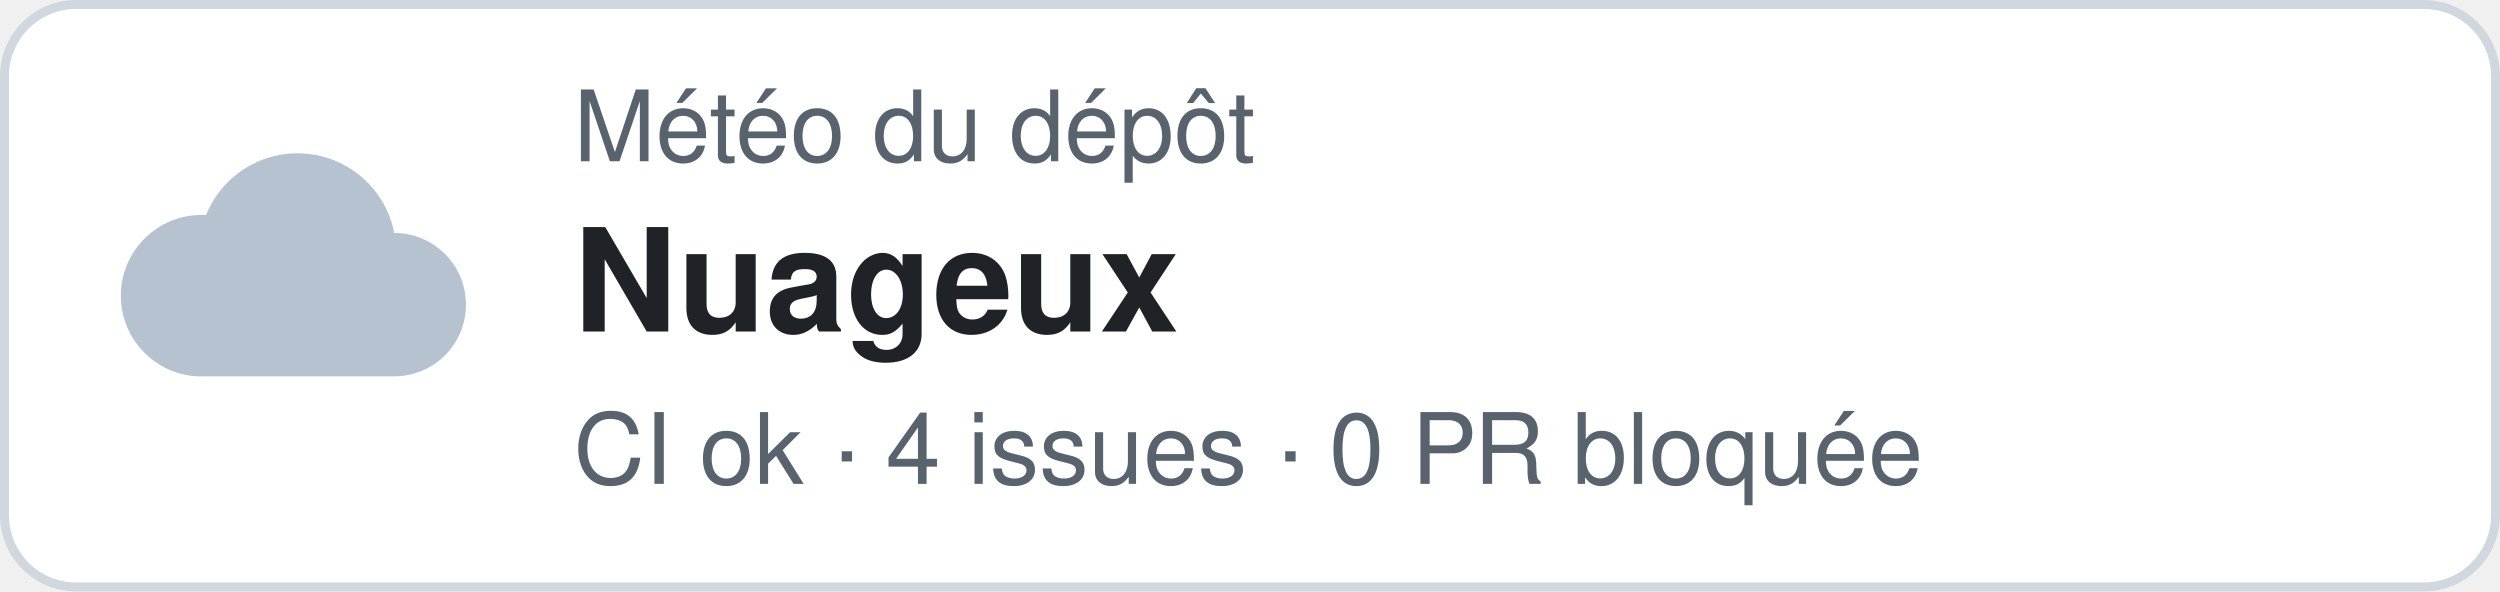
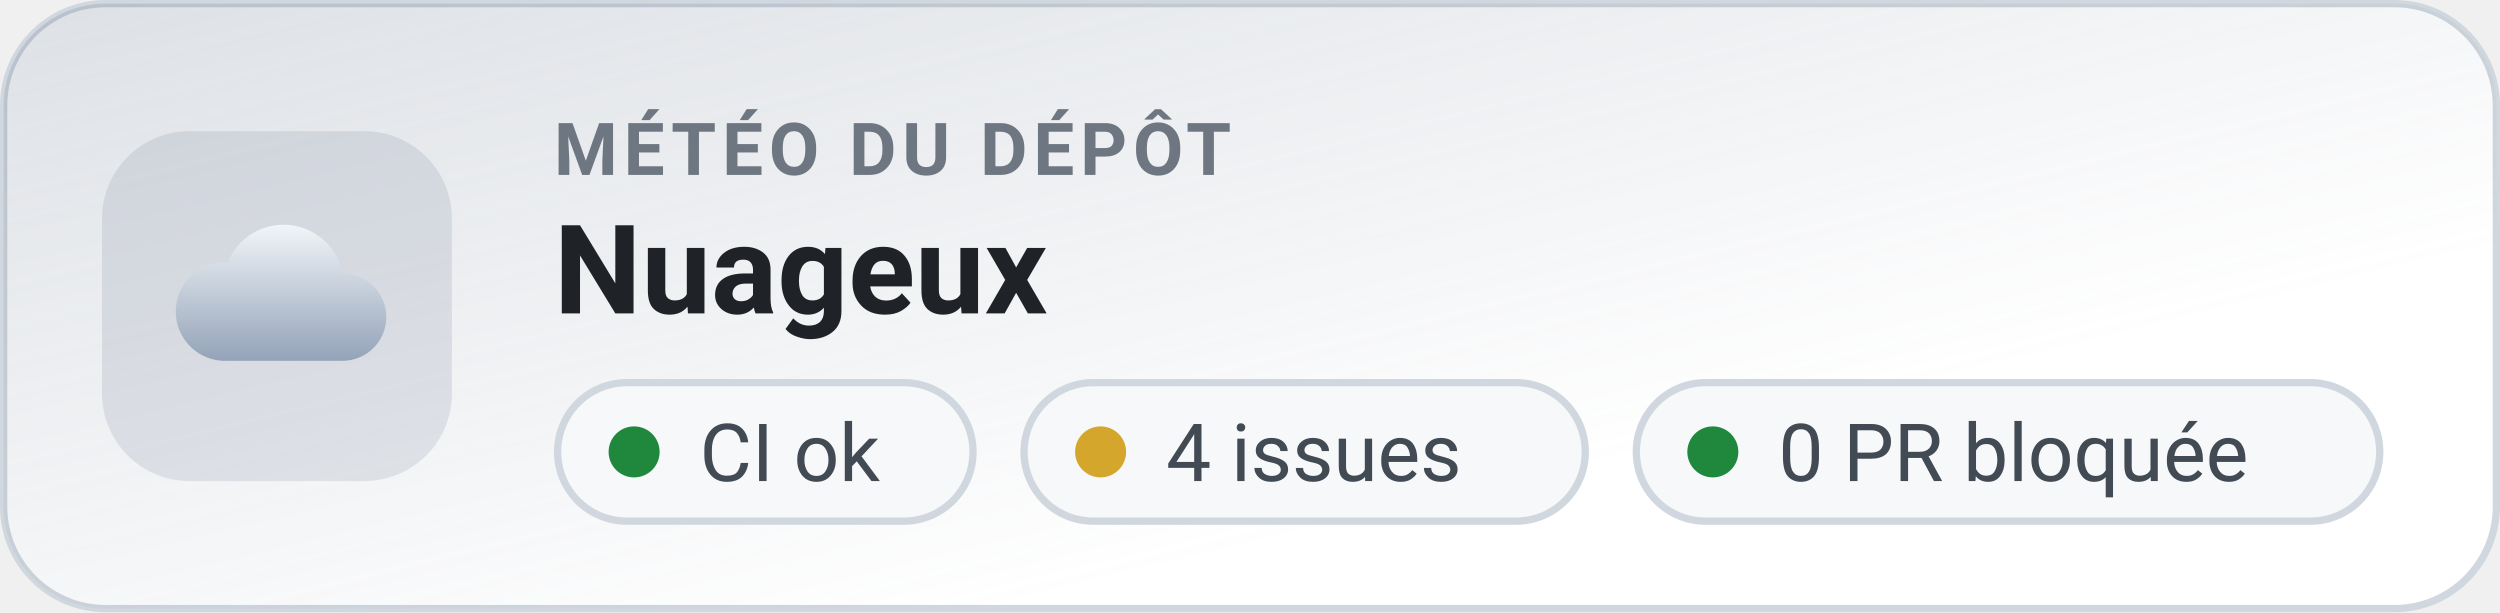
- <svg xmlns="http://www.w3.org/2000/svg" width="279" height="66" viewBox="0 0 279 66" role="img" aria-label="Météo du dépôt : Nuageux — CI ok · 4 issues · 0 PR bloquée">
+ <svg xmlns="http://www.w3.org/2000/svg" width="343" height="84" viewBox="0 0 343 84" role="img" aria-label="Météo du dépôt : Nuageux — CI ok · 4 issues · 0 PR bloquée">
+   <defs>
+     <linearGradient id="tint" x1="0" y1="0" x2="1" y2="1">
+       <stop offset="0" stop-color="#64748b" stop-opacity="0.22" />
+       <stop offset="0.7" stop-color="#64748b" stop-opacity="0" />
+     </linearGradient>
+     <radialGradient id="sun" cx="0.35" cy="0.35" r="0.75">
+       <stop offset="0" stop-color="#fde68a" />
+       <stop offset="1" stop-color="#f59e0b" />
+     </radialGradient>
+     <linearGradient id="cloud" x1="0" y1="0" x2="0" y2="1">
+       <stop offset="0" stop-color="#f1f5f9" />
+       <stop offset="1" stop-color="#94a3b8" />
+     </linearGradient>
+     <linearGradient id="storm" x1="0" y1="0" x2="0" y2="1">
+       <stop offset="0" stop-color="#94a3b8" />
+       <stop offset="1" stop-color="#475569" />
+     </linearGradient>
+   </defs>
  <style>
- .bg{fill:#fff;stroke:#d0d7de}.t{fill:#59636e}.s{fill:#1f2328}
- .sun{fill:#f5a623}.ray{stroke:#f5a623;stroke-width:2.5;stroke-linecap:round}
- .cloud{fill:#b6c2cf}.storm{fill:#6e7681}.rain{stroke:#3b82f6;stroke-width:2.5;stroke-linecap:round}.bolt{fill:#f5c400}
- @media (prefers-color-scheme:dark){.bg{fill:#0d1117;stroke:#30363d}.t{fill:#9198a1}.s{fill:#f0f6fc}.cloud{fill:#8b949e}.storm{fill:#484f58}}
+ .base{fill:#fff;stroke:#d0d7de}.h{fill:#6e7781;letter-spacing:.08em}.s{fill:#1f2328}.t{fill:#424a53}.chip{fill:#f6f8fa;stroke:#d0d7de}
+ .ray{stroke:#f59e0b;stroke-width:2.5;stroke-linecap:round}.drop{stroke:#3b82f6;stroke-width:2.5;stroke-linecap:round}.bolt{fill:#facc15}
+ .spin{transform-box:fill-box;transform-origin:center;animation:spin 24s linear infinite}
+ .float{animation:float 6s ease-in-out infinite}.drop{animation:fall 1.2s linear infinite}.bolt{animation:flash 4s infinite}
+ @keyframes spin{to{transform:rotate(360deg)}}
+ @keyframes float{50%{transform:translateX(2px)}}
+ @keyframes fall{0%{transform:translateY(-3px);opacity:0}30%{opacity:1}100%{transform:translateY(3px);opacity:0}}
+ @keyframes flash{0%,86%,92%,100%{opacity:1}89%{opacity:.15}}
+ @media (prefers-reduced-motion:reduce){*{animation:none!important}}
+ @media (prefers-color-scheme:dark){.base{fill:#0d1117;stroke:#30363d}.h{fill:#848d97}.s{fill:#f0f6fc}.t{fill:#c9d1d9}.chip{fill:#161b22;stroke:#30363d}}
</style>
-   <rect class="bg" x="0.5" y="0.5" width="278" height="65" rx="8" />
-   <g transform="translate(8 8)">
-     <path class="cloud" d="M14 34h22a8 8 0 0 0 0-16 11 11 0 0 0-21-2 7 7 0 0 0-1 18z" />
+   <rect class="base" x="0.5" y="0.5" width="342" height="83" rx="14" />
+   <rect x="0.5" y="0.5" width="342" height="83" rx="14" fill="url(#tint)" />
+   <rect x="14" y="18" width="48" height="48" rx="12" fill="#64748b" fill-opacity="0.16" />
+   <g transform="translate(20 24) scale(0.75)">
+     <path class="float" d="M14 34h22a8 8 0 0 0 0-16 11 11 0 0 0-21-2 7 7 0 0 0-1 18z" fill="url(#cloud)" />
  </g>
-   <g font-family="-apple-system,BlinkMacSystemFont,'Segoe UI',Helvetica,Arial,sans-serif">
-     <text class="t" x="64" y="18" font-size="11">Météo du dépôt</text>
-     <text class="s" x="64" y="37" font-size="16" font-weight="600">Nuageux</text>
-     <text class="t" x="64" y="54" font-size="11">CI ok · 4 issues · 0 PR bloquée</text>
+   <g font-family="system-ui,-apple-system,'Segoe UI',Roboto,Helvetica,Arial,sans-serif">
+     <text class="h" x="76" y="24" font-size="10" font-weight="600">MÉTÉO DU DÉPÔT</text>
+     <text class="s" x="76" y="43" font-size="17" font-weight="650">Nuageux</text>
+     <g transform="translate(76 52)">
+       <rect class="chip" x="0.5" y="0.5" width="57" height="19" rx="9.5" />
+       <circle cx="11" cy="10" r="3.5" fill="#1f883d" />
+       <text class="t" x="20" y="14" font-size="11">CI ok</text>
+     </g>
+     <g transform="translate(140 52)">
+       <rect class="chip" x="0.5" y="0.5" width="77" height="19" rx="9.5" />
+       <circle cx="11" cy="10" r="3.5" fill="#d4a72c" />
+       <text class="t" x="20" y="14" font-size="11">4 issues</text>
+     </g>
+     <g transform="translate(224 52)">
+       <rect class="chip" x="0.5" y="0.5" width="102" height="19" rx="9.5" />
+       <circle cx="11" cy="10" r="3.5" fill="#1f883d" />
+       <text class="t" x="20" y="14" font-size="11">0 PR bloquée</text>
+     </g>
  </g>
</svg>
